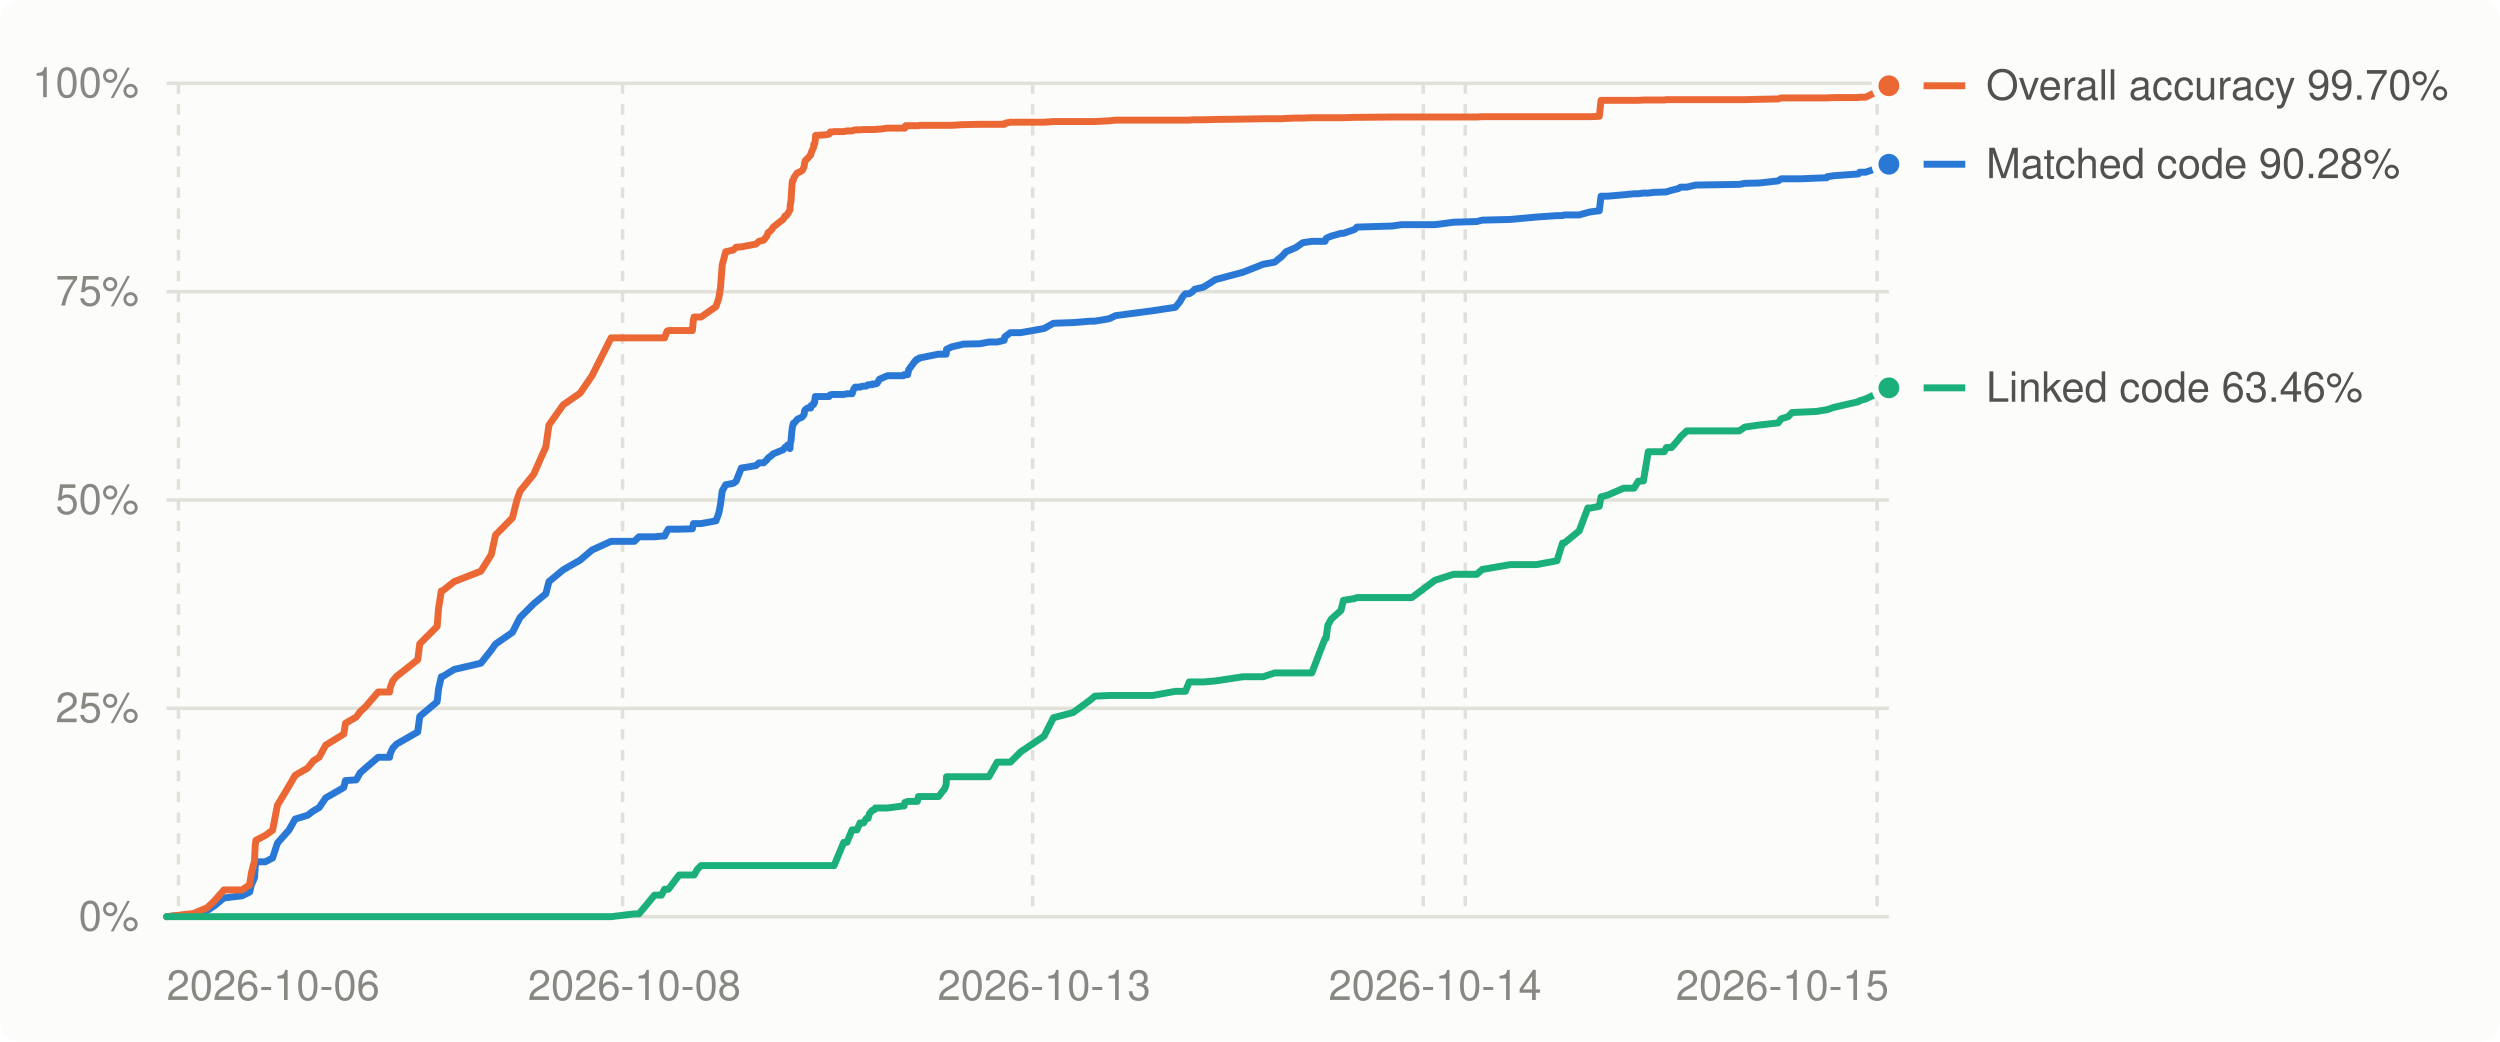
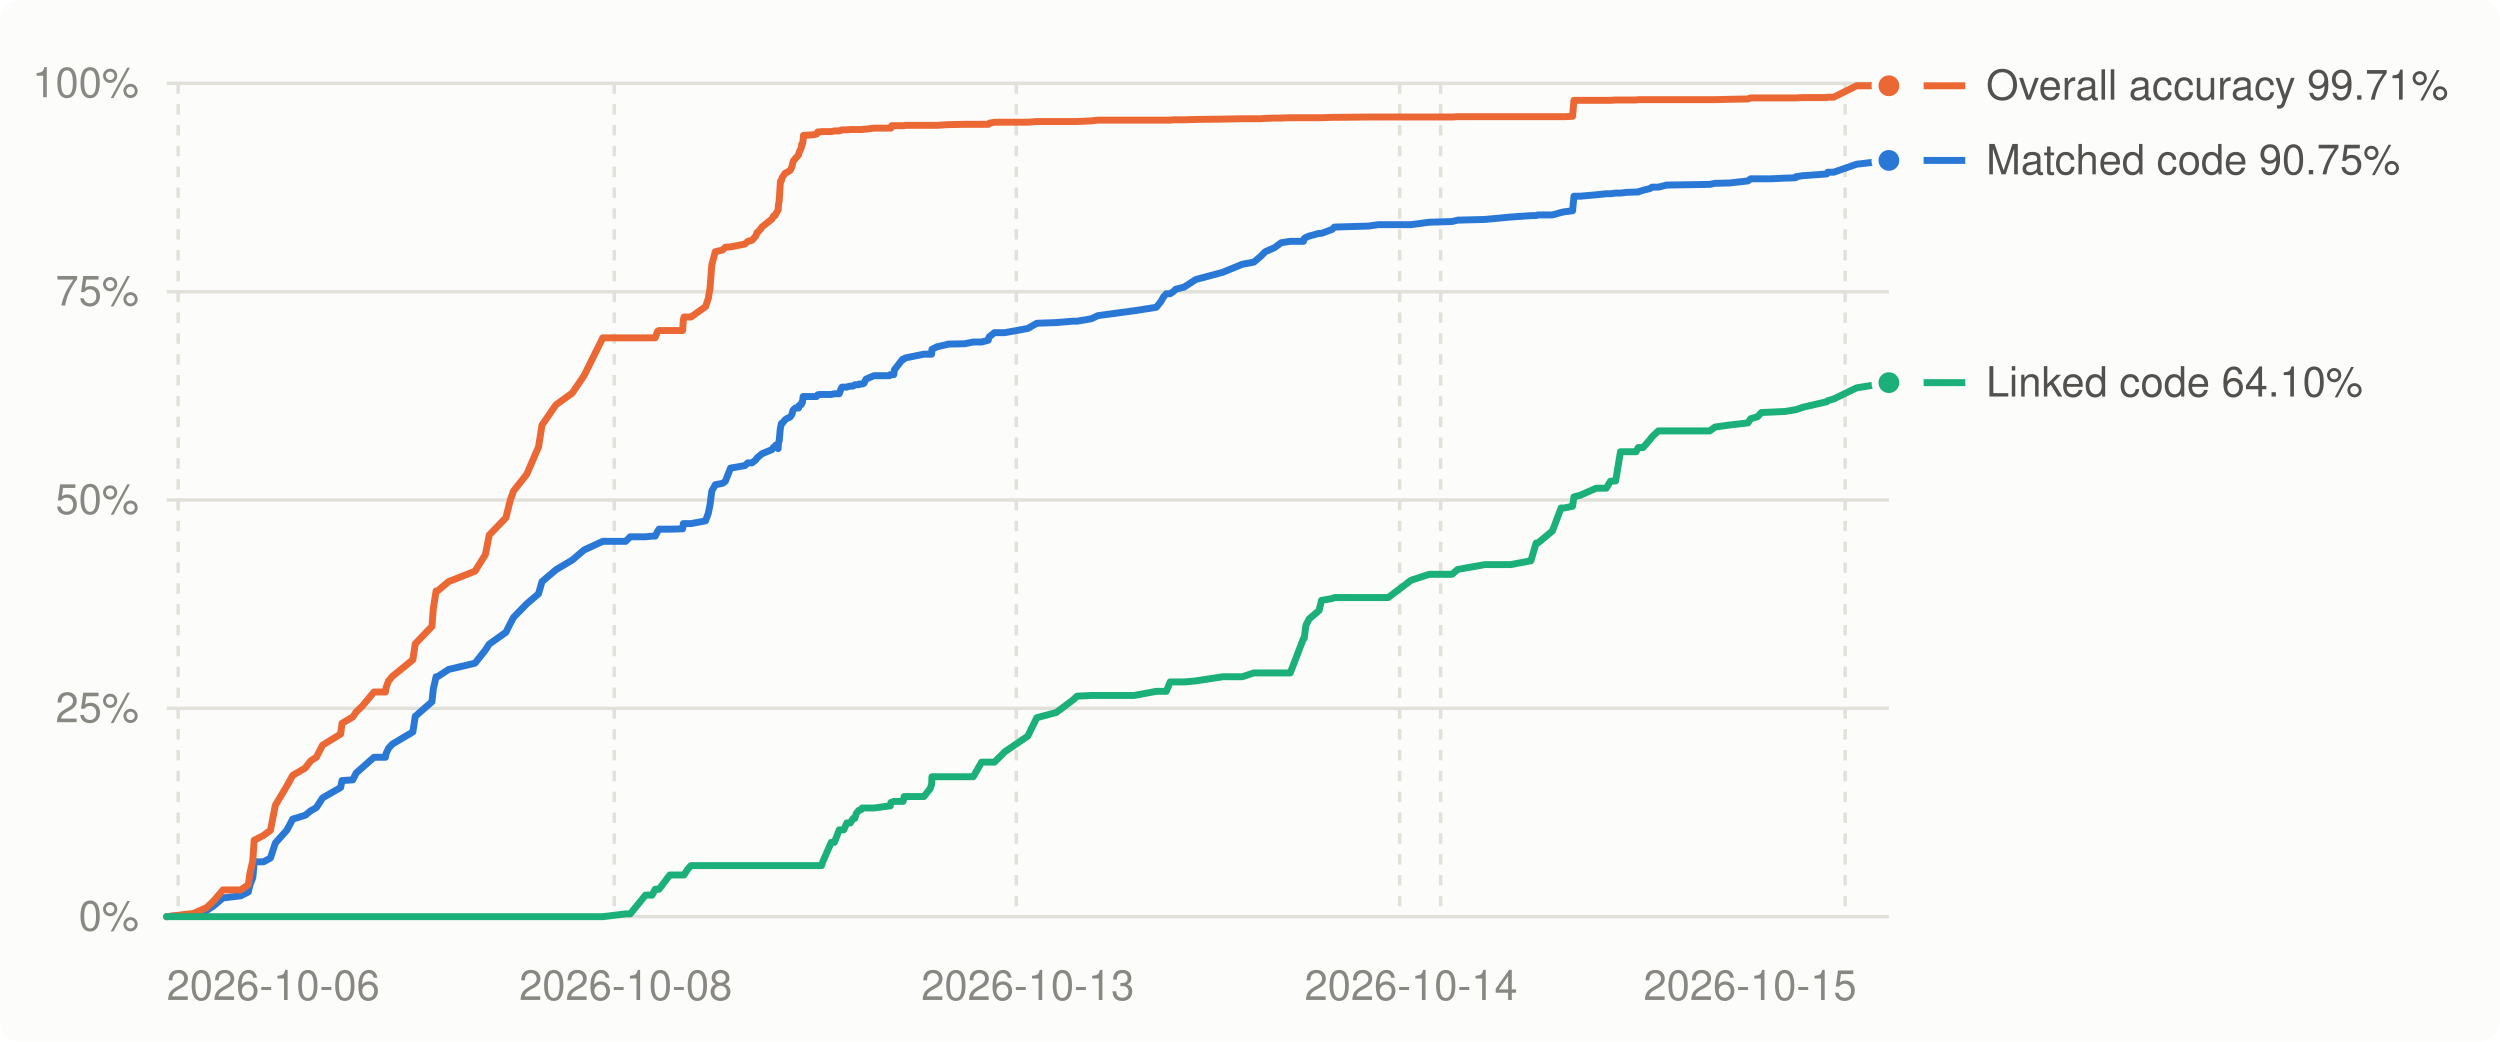
<svg xmlns="http://www.w3.org/2000/svg" viewBox="0 0 720 300" width="720" height="300" role="img" aria-label="Decompilation progress over time">
  <style>
.bg{fill:#fcfcfb}.grid{stroke:#e1e0d9}.muted{fill:#898781}.lbl{fill:#52514e}.ln0{stroke:#2a78d6}.dot0{fill:#2a78d6;stroke:#fcfcfb}.ln1{stroke:#eb6834}.dot1{fill:#eb6834;stroke:#fcfcfb}.ln2{stroke:#1baf7a}.dot2{fill:#1baf7a;stroke:#fcfcfb}
@media (prefers-color-scheme: dark){.bg{fill:#1a1a19}.grid{stroke:#2c2c2a}.muted{fill:#898781}.lbl{fill:#c3c2b7}.ln0{stroke:#3987e5}.dot0{fill:#3987e5;stroke:#1a1a19}.ln1{stroke:#d95926}.dot1{fill:#d95926;stroke:#1a1a19}.ln2{stroke:#199e70}.dot2{fill:#199e70;stroke:#1a1a19}}
text{font:12px -apple-system,BlinkMacSystemFont,'Segoe UI',Helvetica,Arial,sans-serif}
</style>
  <rect class="bg" width="720" height="300" rx="6" />
  <line x1="48" x2="544" y1="264.0" y2="264.0" class="grid" stroke-width="1" />
  <text x="40" y="268.0" class="muted" text-anchor="end">0%</text>
  <line x1="48" x2="544" y1="204.0" y2="204.0" class="grid" stroke-width="1" />
  <text x="40" y="208.0" class="muted" text-anchor="end">25%</text>
  <line x1="48" x2="544" y1="144.0" y2="144.0" class="grid" stroke-width="1" />
  <text x="40" y="148.0" class="muted" text-anchor="end">50%</text>
  <line x1="48" x2="544" y1="84.0" y2="84.0" class="grid" stroke-width="1" />
  <text x="40" y="88.0" class="muted" text-anchor="end">75%</text>
  <line x1="48" x2="544" y1="24.0" y2="24.0" class="grid" stroke-width="1" />
  <text x="40" y="28.0" class="muted" text-anchor="end">100%</text>
-   <line x1="51.4" x2="51.4" y1="24" y2="264" class="grid" stroke-width="1" stroke-dasharray="3 3" />
-   <line x1="179.3" x2="179.3" y1="24" y2="264" class="grid" stroke-width="1" stroke-dasharray="3 3" />
-   <line x1="297.4" x2="297.4" y1="24" y2="264" class="grid" stroke-width="1" stroke-dasharray="3 3" />
-   <line x1="409.9" x2="409.9" y1="24" y2="264" class="grid" stroke-width="1" stroke-dasharray="3 3" />
-   <line x1="422.0" x2="422.0" y1="24" y2="264" class="grid" stroke-width="1" stroke-dasharray="3 3" />
-   <line x1="540.6" x2="540.6" y1="24" y2="264" class="grid" stroke-width="1" stroke-dasharray="3 3" />
+   <line x1="51.3" x2="51.3" y1="24" y2="264" class="grid" stroke-width="1" stroke-dasharray="3 3" />
+   <line x1="176.9" x2="176.9" y1="24" y2="264" class="grid" stroke-width="1" stroke-dasharray="3 3" />
+   <line x1="292.7" x2="292.7" y1="24" y2="264" class="grid" stroke-width="1" stroke-dasharray="3 3" />
+   <line x1="403.1" x2="403.1" y1="24" y2="264" class="grid" stroke-width="1" stroke-dasharray="3 3" />
+   <line x1="414.9" x2="414.9" y1="24" y2="264" class="grid" stroke-width="1" stroke-dasharray="3 3" />
+   <line x1="531.4" x2="531.4" y1="24" y2="264" class="grid" stroke-width="1" stroke-dasharray="3 3" />
  <text class="muted" x="48.0" y="288" text-anchor="start">2026-10-06</text>
-   <text class="muted" x="182.7" y="288" text-anchor="middle">2026-10-08</text>
-   <text class="muted" x="300.7" y="288" text-anchor="middle">2026-10-13</text>
-   <text class="muted" x="413.3" y="288" text-anchor="middle">2026-10-14</text>
-   <text class="muted" x="544.0" y="288" text-anchor="end">2026-10-15</text>
-   <polyline points="48.0,264.0 54.7,263.4 55.7,263.3 59.7,262.2 61.7,260.9 64.5,258.6 69.7,258.0 71.9,256.9 72.4,254.8 73.3,252.8 73.5,249.7 73.7,248.2 76.4,248.2 78.5,247.1 79.9,242.8 83.2,239.1 85.0,235.9 88.6,234.8 90.3,233.5 91.9,232.6 93.8,229.8 99.0,226.8 99.5,224.8 102.6,224.6 103.7,222.6 105.4,221.1 108.9,218.1 112.2,218.1 112.4,217.0 113.1,215.5 114.2,214.3 120.3,210.8 120.9,206.3 125.9,202.1 126.3,198.4 127.1,194.9 127.4,194.9 130.8,192.8 138.5,191.0 141.5,187.2 142.7,185.5 147.6,182.1 148.9,179.5 149.8,177.8 153.7,173.9 157.2,171.0 158.1,167.5 162.2,164.1 167.1,161.3 170.5,158.4 176.0,155.9 182.7,155.9 184.0,154.6 188.5,154.6 190.5,154.4 191.4,154.4 192.1,153.0 192.5,152.4 195.6,152.4 199.4,152.3 199.7,150.8 199.9,150.8 200.8,150.8 201.9,150.8 206.2,150.0 207.0,147.8 207.5,145.3 208.0,141.4 209.0,139.6 211.2,139.2 212.0,138.6 213.5,134.8 217.7,134.1 218.6,133.3 219.9,133.3 220.9,132.4 221.2,131.9 221.8,131.5 221.9,131.4 222.4,131.0 222.7,130.7 225.6,129.5 226.1,128.8 226.5,128.7 226.8,128.2 227.5,129.2 227.6,127.6 227.8,127.0 228.1,123.7 228.2,123.1 228.4,122.2 228.5,121.9 228.7,121.9 229.5,120.9 229.9,120.6 230.9,120.2 231.2,119.9 231.6,119.3 231.7,118.4 231.9,118.0 232.6,117.5 233.5,117.5 233.6,116.8 234.3,116.5 234.4,115.9 234.6,115.9 234.8,114.2 234.9,114.2 236.5,114.2 238.0,114.2 238.8,114.2 239.1,113.7 239.1,113.7 239.8,113.6 240.2,113.6 240.7,113.6 243.0,113.6 243.9,113.4 245.4,113.4 245.9,112.0 246.3,111.5 246.8,111.5 247.7,111.5 247.7,111.4 248.7,111.2 249.5,111.2 250.0,110.8 250.4,110.8 251.2,110.8 251.2,110.6 251.8,110.6 252.0,110.6 252.1,110.6 252.6,110.4 253.3,109.2 255.6,108.2 260.2,108.2 260.4,107.9 260.6,107.9 260.8,107.9 261.0,107.9 261.4,107.9 261.7,106.5 263.6,103.9 263.9,103.8 264.0,103.5 264.2,103.4 264.5,103.4 264.8,103.1 270.3,102.0 272.1,102.0 272.5,102.0 272.6,100.6 274.1,99.9 277.1,99.2 277.3,99.1 282.2,99.0 284.8,98.5 287.2,98.5 289.2,98.0 289.3,97.5 289.4,97.0 291.0,95.8 294.0,95.8 300.7,94.6 303.4,93.1 309.1,92.9 314.0,92.5 315.3,92.5 319.4,91.8 321.3,90.9 331.9,89.5 338.5,88.5 339.8,86.9 340.6,85.5 341.4,84.6 342.5,84.6 343.4,84.0 344.1,83.3 346.6,82.7 350.1,80.5 358.0,78.4 363.8,76.1 367.1,75.5 369.1,73.9 370.4,72.5 373.2,71.3 375.2,69.9 377.8,69.5 381.6,69.5 381.9,68.7 382.4,68.4 383.4,68.0 386.2,67.2 386.9,67.2 390.1,66.1 390.8,65.4 400.8,65.1 403.7,64.7 406.6,64.7 413.3,64.7 418.6,64.0 425.3,63.8 426.9,63.4 435.0,63.2 442.5,62.5 448.4,62.1 450.0,62.1 450.5,61.9 454.8,61.9 457.3,61.2 458.2,61.0 460.6,60.7 461.1,56.5 463.0,56.5 467.6,56.1 470.6,55.8 471.8,55.8 473.3,55.6 474.7,55.6 476.4,55.4 479.3,55.3 479.9,55.3 480.1,55.2 481.4,54.8 483.4,54.3 484.0,53.9 485.8,53.9 488.3,53.3 500.9,53.1 502.5,52.8 506.7,52.7 512.1,52.1 513.0,51.5 515.0,51.5 516.1,51.5 518.6,51.5 523.1,51.3 526.1,51.2 526.2,50.9 528.2,50.6 535.2,50.1 535.6,49.6 537.3,49.6 544.0,47.3" fill="none" class="ln0" stroke-width="2" stroke-linejoin="round" stroke-linecap="round" />
-   <polyline points="48.0,264.0 54.7,263.2 55.7,263.1 59.7,261.4 61.7,259.5 64.5,256.3 69.7,256.3 71.9,254.8 72.4,251.4 73.3,247.9 73.5,243.5 73.7,242.0 76.4,240.6 78.5,239.1 79.9,231.9 83.2,226.4 85.0,223.3 88.6,221.2 90.3,219.1 91.9,218.1 93.8,214.6 99.0,211.4 99.5,208.3 102.6,206.5 103.7,205.0 105.4,203.4 108.9,199.3 112.2,199.3 112.4,198.0 113.1,196.1 114.2,194.8 120.3,190.0 120.9,185.4 125.9,180.4 126.3,175.2 127.1,170.2 127.4,170.2 130.8,167.5 138.5,164.5 141.5,159.7 142.7,154.1 147.6,149.1 148.9,143.9 149.8,141.4 153.7,136.6 157.2,128.7 158.1,122.4 162.2,116.6 167.1,113.2 170.5,108.2 176.0,97.3 182.7,97.3 184.0,97.3 188.5,97.3 190.5,97.3 191.4,97.3 192.1,95.4 192.5,95.2 195.6,95.2 199.4,95.2 199.7,92.1 199.9,91.3 200.8,91.3 201.9,91.3 206.2,88.3 207.0,85.9 207.5,82.9 208.0,76.3 209.0,72.5 211.2,72.0 212.0,71.2 213.5,71.1 217.7,70.3 218.6,69.5 219.9,69.2 220.9,67.9 221.2,67.0 221.8,66.6 221.9,66.5 222.4,65.9 222.7,65.4 225.6,63.1 226.1,62.2 226.5,62.1 226.8,61.6 227.5,60.5 227.6,58.9 227.8,57.9 228.1,53.2 228.2,52.1 228.4,52.1 228.5,51.8 228.7,51.1 229.5,49.9 229.9,49.7 230.9,49.2 231.2,48.9 231.6,47.9 231.7,47.0 231.9,46.3 232.6,45.6 233.5,44.6 233.6,44.0 234.3,42.5 234.4,41.5 234.6,41.5 234.8,40.4 234.9,39.0 236.5,38.9 238.0,38.8 238.8,38.6 239.1,38.1 239.1,38.0 239.8,38.0 240.2,37.9 240.7,37.9 243.0,37.9 243.9,37.7 245.4,37.7 245.9,37.5 246.3,37.4 246.8,37.4 247.7,37.4 247.7,37.4 248.7,37.3 249.5,37.3 250.0,37.3 250.4,37.3 251.2,37.3 251.2,37.3 251.8,37.3 252.0,37.3 252.1,37.3 252.6,37.2 253.3,37.2 255.6,36.9 260.2,36.9 260.4,36.9 260.6,36.9 260.8,36.2 261.0,36.2 261.4,36.2 261.7,36.2 263.6,36.2 263.9,36.2 264.0,36.2 264.2,36.2 264.5,36.2 264.8,36.1 270.3,36.1 272.1,36.1 272.5,36.1 272.6,36.1 274.1,36.1 277.1,35.9 277.3,35.9 282.2,35.8 284.8,35.8 287.2,35.8 289.2,35.8 289.3,35.8 289.4,35.5 291.0,35.2 294.0,35.2 300.7,35.2 303.4,35.0 309.1,35.0 314.0,35.0 315.3,35.0 319.4,34.8 321.3,34.6 331.9,34.6 338.5,34.6 339.8,34.6 340.6,34.6 341.4,34.6 342.5,34.6 343.4,34.5 344.1,34.5 346.6,34.5 350.1,34.4 358.0,34.3 363.8,34.2 367.1,34.2 369.1,34.2 370.4,34.1 373.2,34.0 375.2,34.0 377.8,33.9 381.6,33.9 381.9,33.9 382.4,33.9 383.4,33.9 386.2,33.9 386.9,33.9 390.1,33.8 390.8,33.8 400.8,33.7 403.7,33.7 406.6,33.7 413.3,33.7 418.6,33.7 425.3,33.7 426.9,33.6 435.0,33.6 442.5,33.6 448.4,33.6 450.0,33.6 450.5,33.6 454.8,33.6 457.3,33.6 458.2,33.6 460.6,33.5 461.1,28.9 463.0,28.9 467.6,28.9 470.6,28.9 471.8,28.9 473.3,28.8 474.7,28.8 476.4,28.8 479.3,28.8 479.9,28.7 480.1,28.7 481.4,28.7 483.4,28.7 484.0,28.7 485.8,28.7 488.3,28.7 500.9,28.7 502.5,28.7 506.7,28.6 512.1,28.5 513.0,28.2 515.0,28.2 516.1,28.2 518.6,28.2 523.1,28.2 526.1,28.2 526.2,28.2 528.2,28.1 535.2,28.1 535.6,28.0 537.3,28.0 544.0,24.7" fill="none" class="ln1" stroke-width="2" stroke-linejoin="round" stroke-linecap="round" />
-   <polyline points="48.0,264.0 54.7,264.0 55.7,264.0 59.7,264.0 61.7,264.0 64.5,264.0 69.7,264.0 71.9,264.0 72.4,264.0 73.3,264.0 73.5,264.0 73.7,264.0 76.4,264.0 78.5,264.0 79.9,264.0 83.2,264.0 85.0,264.0 88.6,264.0 90.3,264.0 91.9,264.0 93.8,264.0 99.0,264.0 99.5,264.0 102.6,264.0 103.7,264.0 105.4,264.0 108.9,264.0 112.2,264.0 112.4,264.0 113.1,264.0 114.2,264.0 120.3,264.0 120.9,264.0 125.9,264.0 126.3,264.0 127.1,264.0 127.4,264.0 130.8,264.0 138.5,264.0 141.5,264.0 142.7,264.0 147.6,264.0 148.9,264.0 149.8,264.0 153.7,264.0 157.2,264.0 158.1,264.0 162.2,264.0 167.1,264.0 170.5,264.0 176.0,264.0 182.7,263.2 184.0,263.2 188.5,257.8 190.5,257.8 191.4,256.1 192.1,256.1 192.5,256.1 195.6,252.0 199.4,252.0 199.7,252.0 199.9,252.0 200.8,250.4 201.9,249.3 206.2,249.3 207.0,249.3 207.5,249.3 208.0,249.3 209.0,249.3 211.2,249.3 212.0,249.3 213.5,249.3 217.7,249.3 218.6,249.3 219.9,249.3 220.9,249.3 221.2,249.3 221.8,249.3 221.9,249.3 222.4,249.3 222.7,249.3 225.6,249.3 226.1,249.3 226.5,249.3 226.8,249.3 227.5,249.3 227.6,249.3 227.8,249.3 228.1,249.3 228.2,249.3 228.4,249.3 228.5,249.3 228.7,249.3 229.5,249.3 229.9,249.3 230.9,249.3 231.2,249.3 231.6,249.3 231.7,249.3 231.9,249.3 232.6,249.3 233.5,249.3 233.6,249.3 234.3,249.3 234.4,249.3 234.6,249.3 234.8,249.3 234.9,249.3 236.5,249.3 238.0,249.3 238.8,249.3 239.1,249.3 239.1,249.3 239.8,249.3 240.2,249.3 240.7,248.1 243.0,242.6 243.9,242.6 245.4,239.0 245.9,239.0 246.3,239.0 246.8,239.0 247.7,237.0 247.7,237.0 248.7,237.0 249.5,235.7 250.0,235.7 250.4,234.3 251.2,233.4 251.2,233.4 251.8,233.2 252.0,232.9 252.1,232.7 252.6,232.7 253.3,232.7 255.6,232.7 260.2,232.1 260.4,232.1 260.6,231.1 260.8,231.1 261.0,231.0 261.4,230.8 261.7,230.8 263.6,230.8 263.9,230.8 264.0,230.8 264.2,230.8 264.5,229.4 264.8,229.4 270.3,229.4 272.1,227.1 272.5,225.9 272.6,223.7 274.1,223.7 277.1,223.7 277.3,223.7 282.2,223.7 284.8,223.7 287.2,219.5 289.2,219.5 289.3,219.5 289.4,219.5 291.0,219.5 294.0,216.5 300.7,212.0 303.4,206.7 309.1,205.2 314.0,201.6 315.3,200.5 319.4,200.3 321.3,200.3 331.9,200.3 338.5,199.1 339.8,199.1 340.6,199.1 341.4,199.1 342.5,196.4 343.4,196.4 344.1,196.4 346.6,196.4 350.1,196.1 358.0,194.9 363.8,194.9 367.1,193.8 369.1,193.8 370.4,193.8 373.2,193.8 375.2,193.8 377.8,193.8 381.6,183.9 381.9,183.9 382.4,180.1 383.4,178.3 386.2,175.8 386.9,172.9 390.1,172.4 390.8,172.1 400.8,172.1 403.7,172.1 406.6,172.1 413.3,167.1 418.6,165.4 425.3,165.4 426.9,164.0 435.0,162.6 442.5,162.6 448.4,161.5 450.0,156.4 450.5,156.4 454.8,152.9 457.3,146.3 458.2,146.3 460.6,145.8 461.1,143.1 463.0,142.6 467.6,140.6 470.6,140.6 471.8,138.6 473.3,138.5 474.7,130.1 476.4,130.1 479.3,130.1 479.9,128.9 480.1,128.9 481.4,128.9 483.4,126.6 484.0,125.8 485.8,124.1 488.3,124.1 500.9,124.1 502.5,123.0 506.7,122.4 512.1,121.8 513.0,120.6 515.0,120.0 516.1,118.8 518.6,118.7 523.1,118.5 526.1,118.0 526.2,118.0 528.2,117.3 535.2,115.7 535.6,115.4 537.3,114.9 544.0,111.7" fill="none" class="ln2" stroke-width="2" stroke-linejoin="round" stroke-linecap="round" />
-   <circle cx="544.0" cy="47.3" r="4" class="dot0" stroke-width="2" />
+   <text class="muted" x="180.2" y="288" text-anchor="middle">2026-10-08</text>
+   <text class="muted" x="296.0" y="288" text-anchor="middle">2026-10-13</text>
+   <text class="muted" x="406.4" y="288" text-anchor="middle">2026-10-14</text>
+   <text class="muted" x="534.7" y="288" text-anchor="end">2026-10-15</text>
+   <polyline points="48.0,264.0 54.6,263.4 55.6,263.3 59.5,262.2 61.5,260.9 64.2,258.6 69.3,258.0 71.5,256.9 72.0,254.8 72.8,252.8 73.1,249.7 73.2,248.2 75.9,248.2 77.9,247.1 79.3,242.8 82.6,239.1 84.3,235.9 87.9,234.8 89.5,233.5 91.1,232.6 92.9,229.8 98.1,226.8 98.5,224.8 101.6,224.6 102.6,222.6 104.3,221.1 107.7,218.1 111.0,218.1 111.2,217.0 111.9,215.5 113.0,214.3 118.9,210.8 119.6,206.3 124.4,202.1 124.8,198.4 125.6,194.9 126.0,194.9 129.2,192.8 136.8,191.0 139.8,187.2 140.9,185.5 145.7,182.1 147.0,179.5 147.9,177.8 151.7,173.9 155.1,171.0 156.1,167.5 160.1,164.1 164.8,161.3 168.2,158.4 173.6,155.9 180.2,155.9 181.5,154.6 185.9,154.6 187.8,154.4 188.7,154.4 189.4,153.0 189.8,152.4 192.9,152.4 196.6,152.3 196.8,150.8 197.0,150.8 198.0,150.8 199.0,150.8 203.2,150.0 204.0,147.8 204.5,145.3 205.0,141.4 206.0,139.6 208.1,139.2 208.9,138.6 210.4,134.8 214.5,134.1 215.4,133.3 216.6,133.3 217.7,132.4 218.0,131.9 218.5,131.5 218.6,131.4 219.1,131.0 219.4,130.7 222.3,129.5 222.8,128.8 223.2,128.7 223.4,128.2 224.1,129.2 224.2,127.6 224.4,127.0 224.7,123.7 224.8,123.1 225.0,122.2 225.1,121.9 225.3,121.9 226.1,120.9 226.5,120.6 227.4,120.2 227.7,119.9 228.1,119.3 228.3,118.4 228.5,118.0 229.1,117.5 230.0,117.5 230.1,116.8 230.8,116.5 230.9,115.9 231.1,115.9 231.3,114.2 231.4,114.2 232.9,114.2 234.4,114.2 235.2,114.2 235.5,113.7 235.5,113.7 236.2,113.6 236.6,113.6 237.0,113.6 239.4,113.6 240.3,113.4 241.7,113.4 242.2,112.0 242.5,111.5 243.0,111.5 243.9,111.5 244.0,111.4 244.9,111.2 245.7,111.2 246.2,110.8 246.6,110.8 247.3,110.8 247.4,110.6 248.0,110.6 248.2,110.6 248.3,110.6 248.8,110.4 249.4,109.2 251.7,108.2 256.2,108.2 256.4,107.9 256.6,107.9 256.8,107.9 257.0,107.9 257.4,107.9 257.6,106.5 259.6,103.9 259.8,103.8 259.9,103.5 260.1,103.4 260.4,103.4 260.7,103.1 266.1,102.0 267.9,102.0 268.3,102.0 268.4,100.6 269.8,99.9 272.8,99.2 273.0,99.1 277.8,99.0 280.3,98.5 282.7,98.5 284.6,98.0 284.7,97.5 284.9,97.0 286.4,95.8 289.4,95.8 296.0,94.6 298.6,93.1 304.2,92.9 309.0,92.5 310.2,92.5 314.3,91.8 316.2,90.9 326.6,89.5 333.0,88.5 334.3,86.9 335.1,85.5 335.9,84.6 337.0,84.6 337.9,84.0 338.6,83.3 341.0,82.7 344.4,80.5 352.2,78.4 357.8,76.1 361.1,75.5 363.0,73.9 364.4,72.5 367.1,71.3 369.0,69.9 371.6,69.5 375.4,69.5 375.6,68.7 376.1,68.4 377.0,68.0 379.9,67.2 380.6,67.2 383.6,66.1 384.3,65.4 394.2,65.1 397.0,64.7 399.8,64.7 406.4,64.7 411.6,64.0 418.2,63.8 419.8,63.4 427.7,63.2 435.1,62.5 440.9,62.1 442.4,62.1 442.9,61.9 447.1,61.9 449.6,61.2 450.5,61.0 452.9,60.7 453.3,56.5 455.2,56.5 459.7,56.1 462.6,55.8 463.8,55.8 465.3,55.6 466.7,55.6 468.4,55.4 471.2,55.3 471.8,55.3 471.9,55.2 473.2,54.8 475.2,54.3 475.8,53.9 477.6,53.9 480.0,53.3 492.4,53.1 493.9,52.8 498.1,52.7 503.4,52.1 504.2,51.5 506.2,51.5 507.3,51.5 509.8,51.5 514.1,51.3 517.1,51.2 517.2,50.9 519.2,50.6 526.1,50.1 526.4,49.6 528.1,49.6 534.7,47.3 544.0,46.2" fill="none" class="ln0" stroke-width="2" stroke-linejoin="round" stroke-linecap="round" />
+   <polyline points="48.0,264.0 54.6,263.2 55.6,263.1 59.5,261.4 61.5,259.5 64.2,256.3 69.3,256.3 71.5,254.8 72.0,251.4 72.8,247.9 73.1,243.5 73.2,242.0 75.9,240.6 77.9,239.1 79.3,231.9 82.6,226.4 84.3,223.3 87.9,221.2 89.5,219.1 91.1,218.1 92.9,214.6 98.1,211.4 98.5,208.3 101.6,206.5 102.6,205.0 104.3,203.4 107.7,199.3 111.0,199.3 111.2,198.0 111.9,196.1 113.0,194.8 118.9,190.0 119.6,185.4 124.4,180.4 124.8,175.2 125.6,170.2 126.0,170.2 129.2,167.5 136.8,164.5 139.8,159.7 140.9,154.1 145.7,149.1 147.0,143.9 147.9,141.4 151.7,136.6 155.1,128.7 156.1,122.4 160.1,116.6 164.8,113.2 168.2,108.2 173.6,97.3 180.2,97.3 181.5,97.3 185.9,97.3 187.8,97.3 188.7,97.3 189.4,95.4 189.8,95.2 192.9,95.2 196.6,95.2 196.8,92.1 197.0,91.3 198.0,91.3 199.0,91.3 203.2,88.3 204.0,85.9 204.5,82.9 205.0,76.3 206.0,72.5 208.1,72.0 208.9,71.2 210.4,71.1 214.5,70.3 215.4,69.5 216.6,69.2 217.7,67.9 218.0,67.0 218.5,66.6 218.6,66.5 219.1,65.9 219.4,65.4 222.3,63.1 222.8,62.2 223.2,62.1 223.4,61.6 224.1,60.5 224.2,58.9 224.4,57.9 224.7,53.2 224.8,52.1 225.0,52.1 225.1,51.8 225.3,51.1 226.1,49.9 226.5,49.7 227.4,49.2 227.7,48.9 228.1,47.9 228.3,47.0 228.5,46.3 229.1,45.6 230.0,44.6 230.1,44.0 230.8,42.5 230.9,41.5 231.1,41.5 231.3,40.4 231.4,39.0 232.9,38.9 234.4,38.8 235.2,38.6 235.5,38.1 235.5,38.0 236.2,38.0 236.6,37.9 237.0,37.9 239.4,37.9 240.3,37.7 241.7,37.7 242.2,37.5 242.5,37.4 243.0,37.4 243.9,37.4 244.0,37.4 244.9,37.3 245.7,37.3 246.2,37.3 246.6,37.3 247.3,37.3 247.4,37.3 248.0,37.3 248.2,37.3 248.3,37.3 248.8,37.2 249.4,37.2 251.7,36.9 256.2,36.9 256.4,36.9 256.6,36.9 256.8,36.2 257.0,36.2 257.4,36.2 257.6,36.2 259.6,36.2 259.8,36.2 259.9,36.2 260.1,36.2 260.4,36.2 260.7,36.1 266.1,36.1 267.9,36.1 268.3,36.1 268.4,36.1 269.8,36.1 272.8,35.9 273.0,35.9 277.8,35.8 280.3,35.8 282.7,35.8 284.6,35.8 284.7,35.8 284.9,35.5 286.4,35.2 289.4,35.2 296.0,35.2 298.6,35.0 304.2,35.0 309.0,35.0 310.2,35.0 314.3,34.8 316.2,34.6 326.6,34.6 333.0,34.6 334.3,34.6 335.1,34.6 335.9,34.6 337.0,34.6 337.9,34.5 338.6,34.5 341.0,34.5 344.4,34.4 352.2,34.3 357.8,34.2 361.1,34.2 363.0,34.2 364.4,34.1 367.1,34.0 369.0,34.0 371.6,33.9 375.4,33.9 375.6,33.9 376.1,33.9 377.0,33.9 379.9,33.9 380.6,33.9 383.6,33.8 384.3,33.8 394.2,33.7 397.0,33.7 399.8,33.7 406.4,33.7 411.6,33.7 418.2,33.7 419.8,33.6 427.7,33.6 435.1,33.6 440.9,33.6 442.4,33.6 442.9,33.6 447.1,33.6 449.6,33.6 450.5,33.6 452.9,33.5 453.3,28.9 455.2,28.9 459.7,28.9 462.6,28.9 463.8,28.9 465.3,28.8 466.7,28.8 468.4,28.8 471.2,28.8 471.8,28.7 471.9,28.7 473.2,28.7 475.2,28.7 475.8,28.7 477.6,28.7 480.0,28.7 492.4,28.7 493.9,28.7 498.1,28.6 503.4,28.5 504.2,28.2 506.2,28.2 507.3,28.2 509.8,28.2 514.1,28.2 517.1,28.2 517.2,28.2 519.2,28.1 526.1,28.1 526.4,28.0 528.1,28.0 534.7,24.7 544.0,24.7" fill="none" class="ln1" stroke-width="2" stroke-linejoin="round" stroke-linecap="round" />
+   <polyline points="48.0,264.0 54.6,264.0 55.6,264.0 59.5,264.0 61.5,264.0 64.2,264.0 69.3,264.0 71.5,264.0 72.0,264.0 72.8,264.0 73.1,264.0 73.2,264.0 75.9,264.0 77.9,264.0 79.3,264.0 82.6,264.0 84.3,264.0 87.9,264.0 89.5,264.0 91.1,264.0 92.9,264.0 98.1,264.0 98.5,264.0 101.6,264.0 102.6,264.0 104.3,264.0 107.7,264.0 111.0,264.0 111.2,264.0 111.9,264.0 113.0,264.0 118.9,264.0 119.6,264.0 124.4,264.0 124.8,264.0 125.6,264.0 126.0,264.0 129.2,264.0 136.8,264.0 139.8,264.0 140.9,264.0 145.7,264.0 147.0,264.0 147.9,264.0 151.7,264.0 155.1,264.0 156.1,264.0 160.1,264.0 164.8,264.0 168.2,264.0 173.6,264.0 180.2,263.2 181.5,263.2 185.9,257.8 187.8,257.8 188.7,256.1 189.4,256.1 189.8,256.1 192.9,252.0 196.6,252.0 196.8,252.0 197.0,252.0 198.0,250.4 199.0,249.3 203.2,249.3 204.0,249.3 204.5,249.3 205.0,249.3 206.0,249.3 208.1,249.3 208.9,249.3 210.4,249.3 214.5,249.3 215.4,249.3 216.6,249.3 217.7,249.3 218.0,249.3 218.5,249.3 218.6,249.3 219.1,249.3 219.4,249.3 222.3,249.3 222.8,249.3 223.2,249.3 223.4,249.3 224.1,249.3 224.2,249.3 224.4,249.3 224.7,249.3 224.8,249.3 225.0,249.3 225.1,249.3 225.3,249.3 226.1,249.3 226.5,249.3 227.4,249.3 227.7,249.3 228.1,249.3 228.3,249.3 228.5,249.3 229.1,249.3 230.0,249.3 230.1,249.3 230.8,249.3 230.9,249.3 231.1,249.3 231.3,249.3 231.4,249.3 232.9,249.3 234.4,249.3 235.2,249.3 235.5,249.3 235.5,249.3 236.2,249.3 236.6,249.3 237.0,248.1 239.4,242.6 240.3,242.6 241.7,239.0 242.2,239.0 242.5,239.0 243.0,239.0 243.9,237.0 244.0,237.0 244.9,237.0 245.7,235.7 246.2,235.7 246.6,234.3 247.3,233.4 247.4,233.4 248.0,233.2 248.2,232.9 248.3,232.7 248.8,232.7 249.4,232.7 251.7,232.7 256.2,232.1 256.4,232.1 256.6,231.1 256.8,231.1 257.0,231.0 257.4,230.8 257.6,230.8 259.6,230.8 259.8,230.8 259.9,230.8 260.1,230.8 260.4,229.4 260.7,229.4 266.1,229.4 267.9,227.1 268.3,225.9 268.4,223.7 269.8,223.7 272.8,223.7 273.0,223.7 277.8,223.7 280.3,223.7 282.7,219.5 284.6,219.5 284.7,219.5 284.9,219.5 286.4,219.5 289.4,216.5 296.0,212.0 298.6,206.7 304.2,205.2 309.0,201.6 310.2,200.5 314.3,200.3 316.2,200.3 326.6,200.3 333.0,199.1 334.3,199.1 335.1,199.1 335.9,199.1 337.0,196.4 337.9,196.4 338.6,196.4 341.0,196.4 344.4,196.1 352.2,194.9 357.8,194.9 361.1,193.8 363.0,193.8 364.4,193.8 367.1,193.8 369.0,193.8 371.6,193.8 375.4,183.9 375.6,183.9 376.1,180.1 377.0,178.3 379.9,175.8 380.6,172.9 383.6,172.4 384.3,172.1 394.2,172.1 397.0,172.1 399.8,172.1 406.4,167.1 411.6,165.4 418.2,165.4 419.8,164.0 427.7,162.6 435.1,162.6 440.9,161.5 442.4,156.4 442.9,156.4 447.1,152.9 449.6,146.3 450.5,146.3 452.9,145.8 453.3,143.1 455.2,142.6 459.7,140.6 462.6,140.6 463.8,138.6 465.3,138.5 466.7,130.1 468.4,130.1 471.2,130.1 471.8,128.9 471.9,128.9 473.2,128.9 475.2,126.6 475.8,125.8 477.6,124.1 480.0,124.1 492.4,124.1 493.9,123.0 498.1,122.4 503.4,121.8 504.2,120.6 506.2,120.0 507.3,118.8 509.8,118.7 514.1,118.5 517.1,118.0 517.2,118.0 519.2,117.3 526.1,115.7 526.4,115.4 528.1,114.9 534.7,111.7 544.0,110.2" fill="none" class="ln2" stroke-width="2" stroke-linejoin="round" stroke-linecap="round" />
+   <circle cx="544.0" cy="46.2" r="4" class="dot0" stroke-width="2" />
  <circle cx="544.0" cy="24.7" r="4" class="dot1" stroke-width="2" />
-   <circle cx="544.0" cy="111.7" r="4" class="dot2" stroke-width="2" />
-   <line x1="554" x2="566" y1="111.7" y2="111.7" class="ln2" stroke-width="2" />
-   <text class="lbl" x="572" y="115.7">Linked code 63.46%</text>
-   <line x1="554" x2="566" y1="47.3" y2="47.3" class="ln0" stroke-width="2" />
-   <text class="lbl" x="572" y="51.3">Matched code 90.28%</text>
+   <circle cx="544.0" cy="110.2" r="4" class="dot2" stroke-width="2" />
+   <line x1="554" x2="566" y1="110.2" y2="110.2" class="ln2" stroke-width="2" />
+   <text class="lbl" x="572" y="114.2">Linked code 64.10%</text>
+   <line x1="554" x2="566" y1="46.2" y2="46.2" class="ln0" stroke-width="2" />
+   <text class="lbl" x="572" y="50.2">Matched code 90.75%</text>
  <line x1="554" x2="566" y1="24.7" y2="24.7" class="ln1" stroke-width="2" />
-   <text class="lbl" x="572" y="28.7">Overall accuracy 99.70%</text>
+   <text class="lbl" x="572" y="28.7">Overall accuracy 99.71%</text>
</svg>
